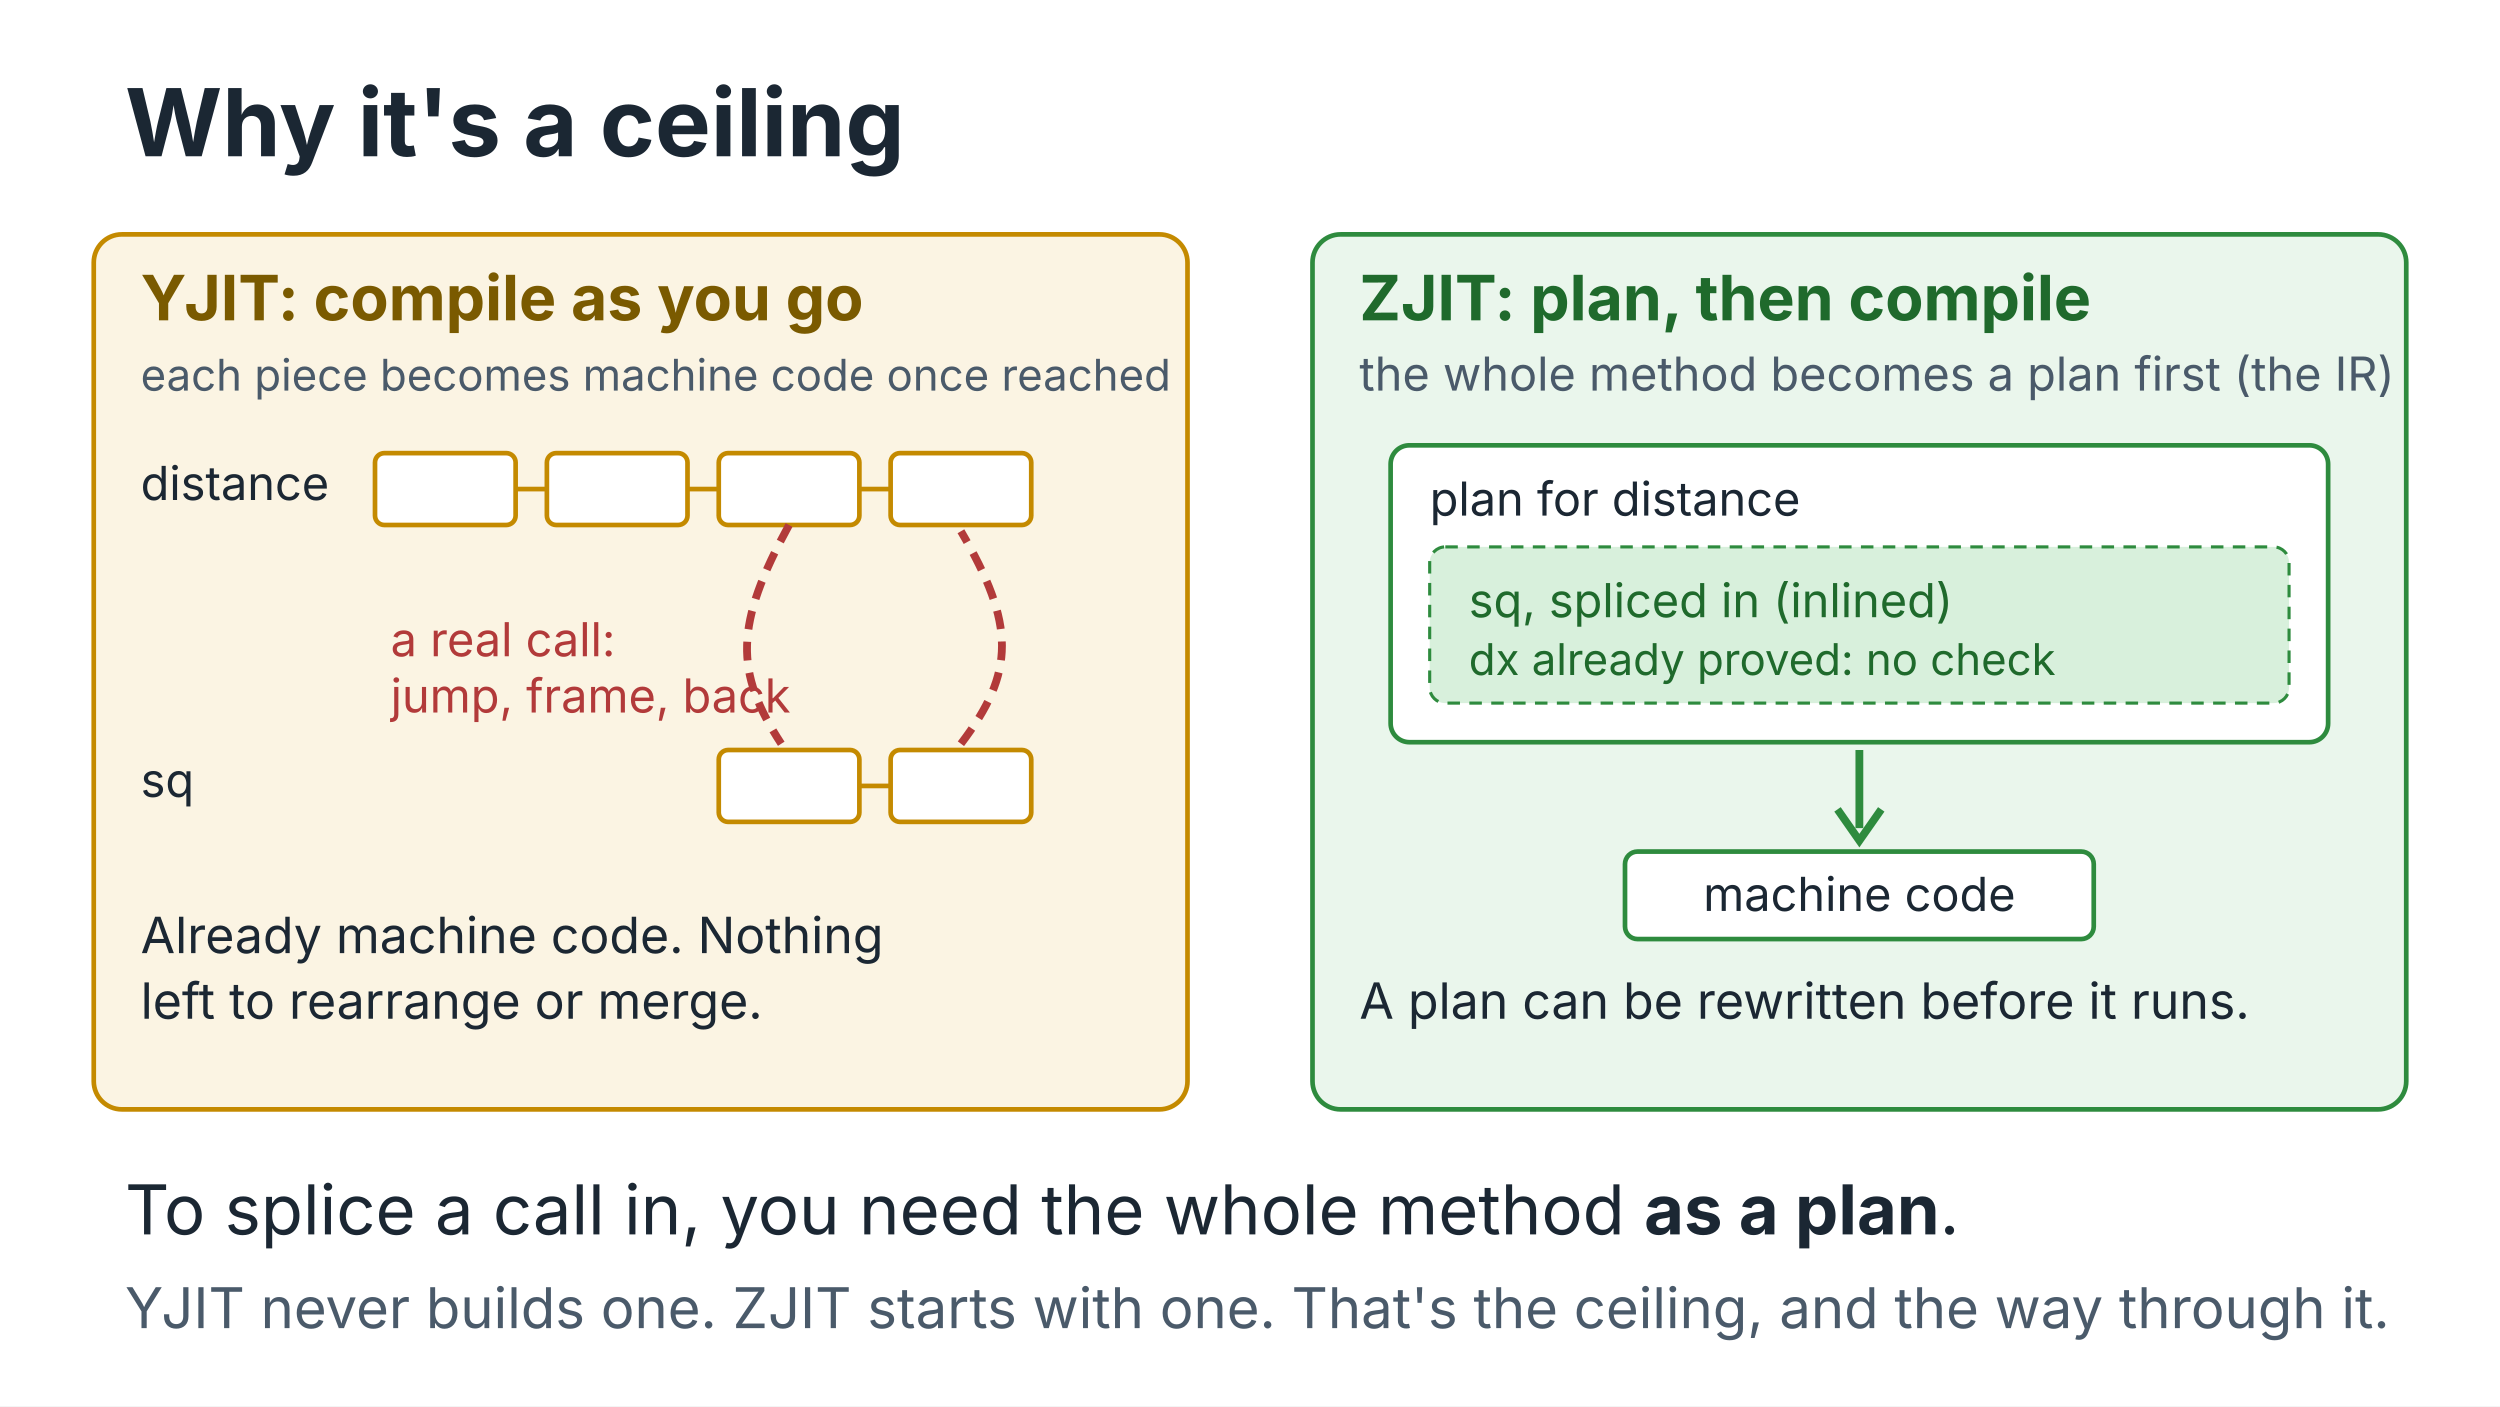
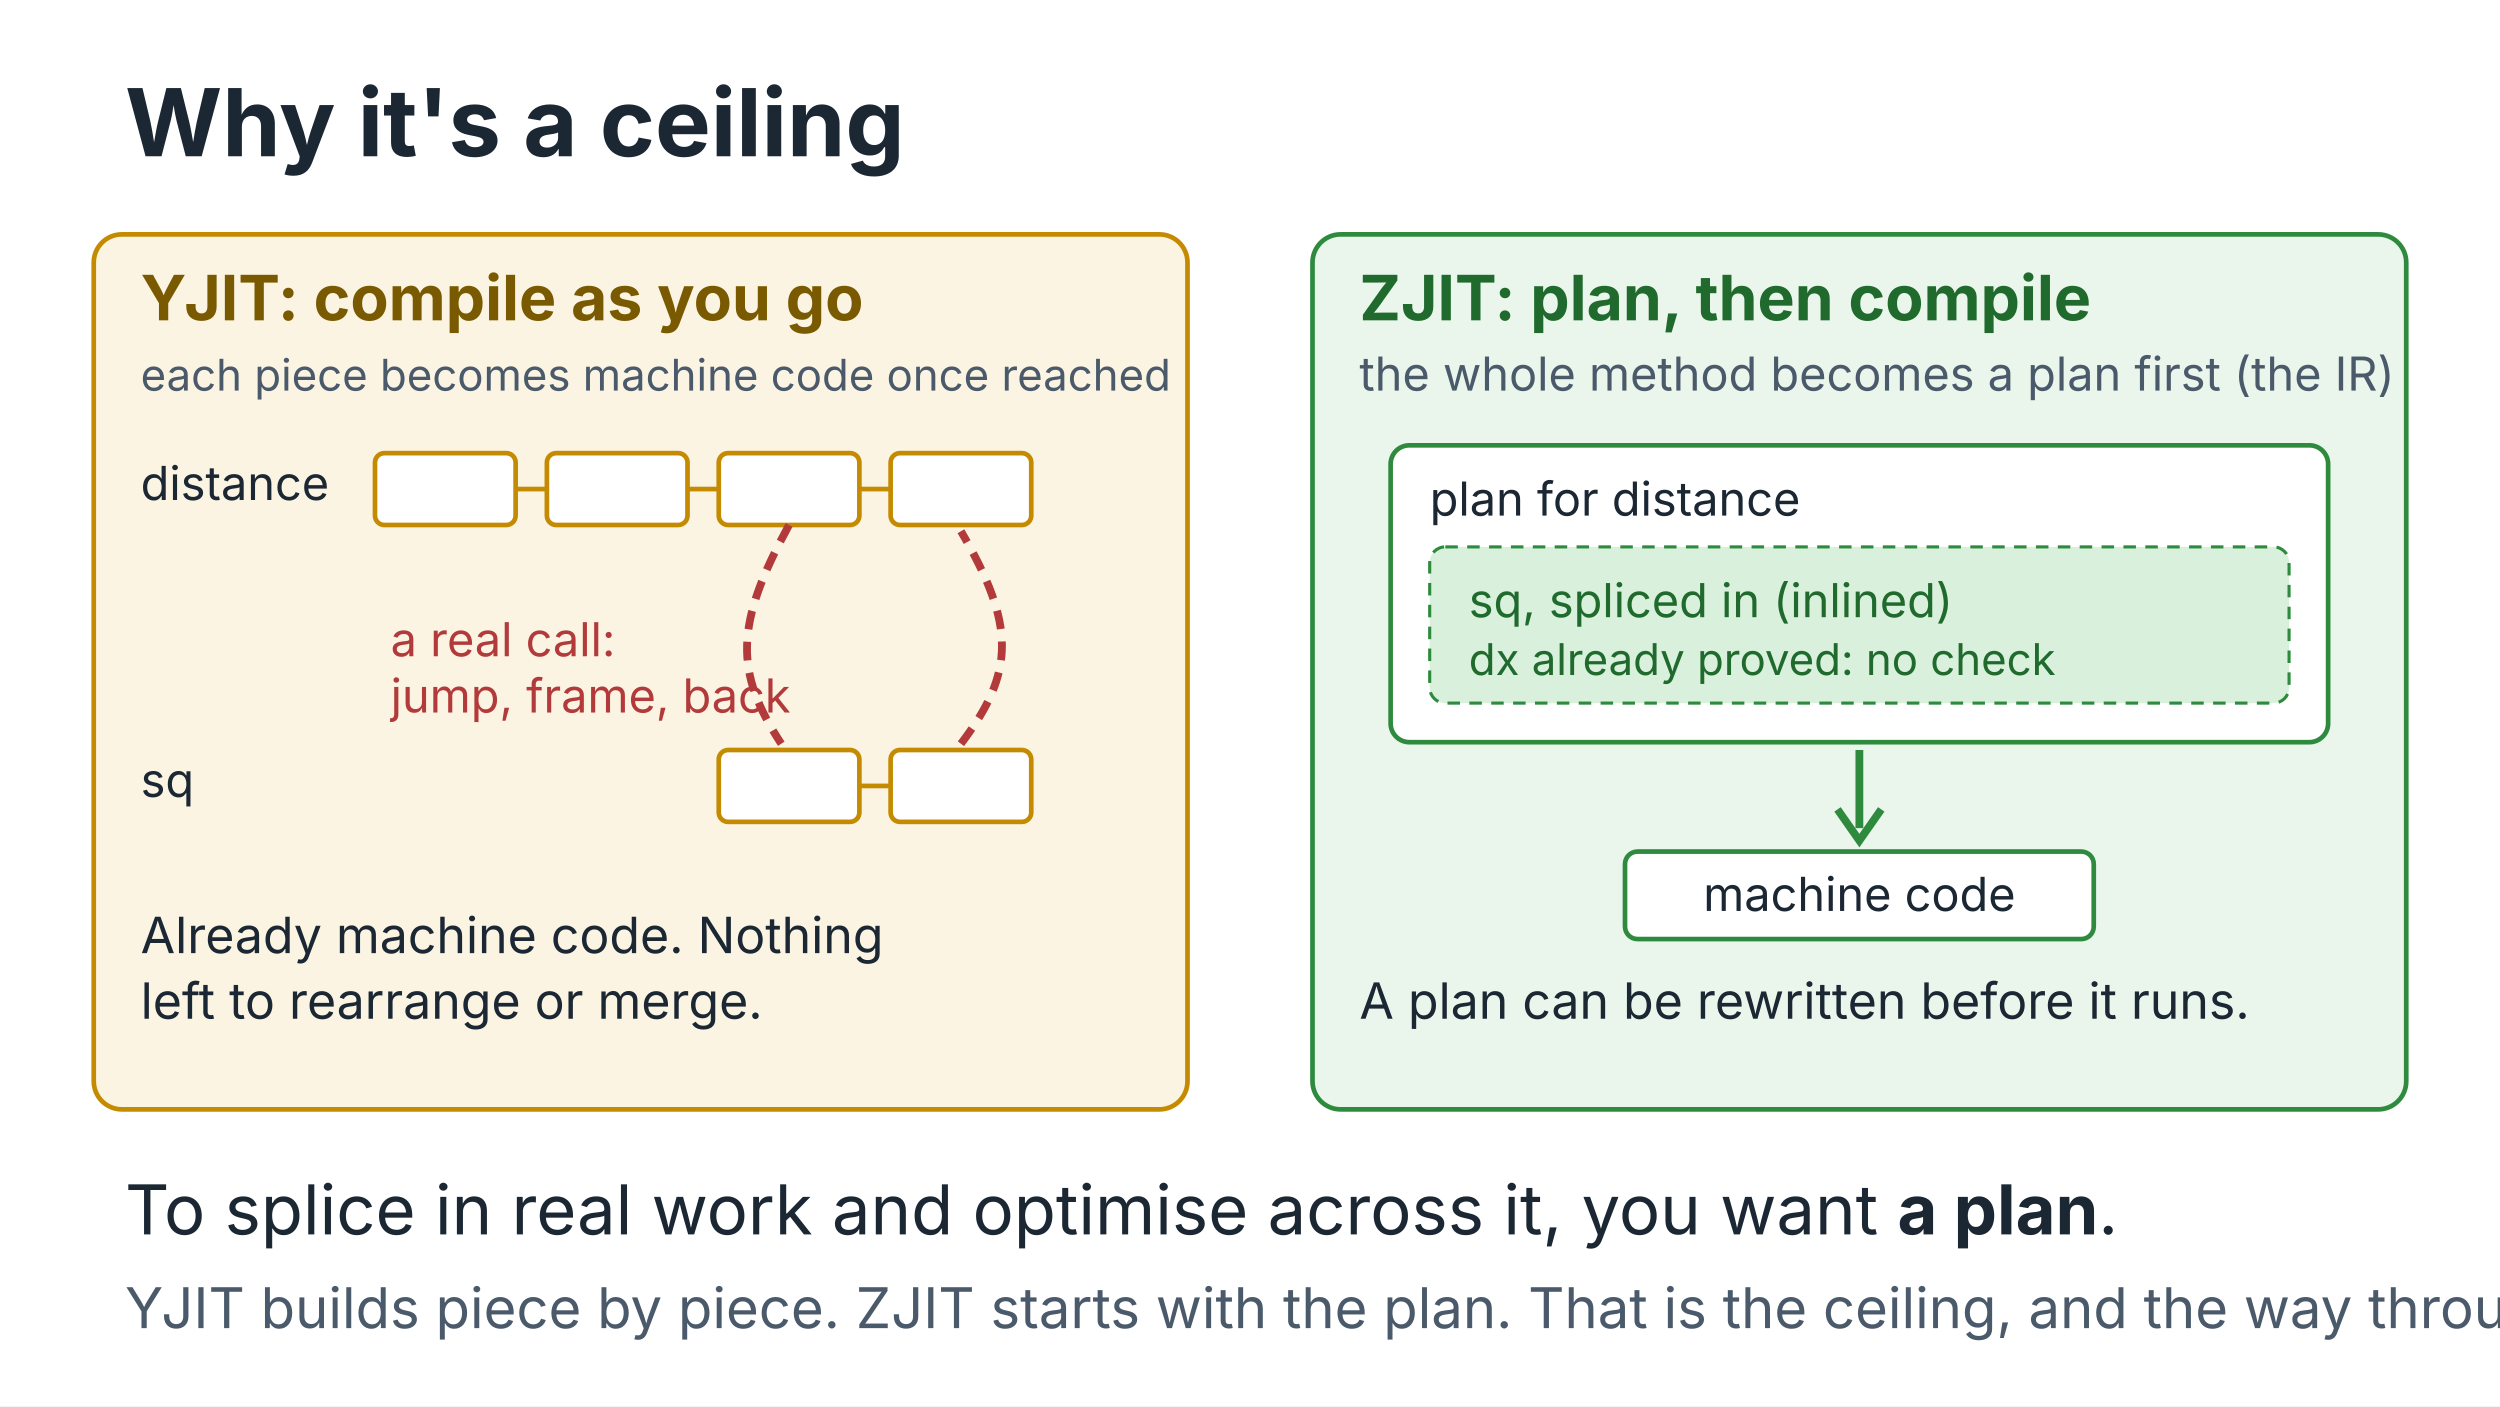
<svg xmlns="http://www.w3.org/2000/svg" viewBox="0 0 1600 900" font-family="system-ui, -apple-system, Segoe UI, sans-serif">
  <rect width="1600" height="900" fill="#ffffff" />
  <text x="80" y="100" font-size="60" font-weight="700" fill="#1b2733">Why it's a ceiling</text>
  <rect x="60" y="150" width="700" height="560" rx="18" fill="#fbf4e3" stroke="#c48a00" stroke-width="3" />
  <text x="90" y="205" font-size="40" font-weight="700" fill="#7a5a00">YJIT: compile as you go</text>
  <text x="90" y="250" font-size="28" fill="#4a5a6a">each piece becomes machine code once reached</text>
  <text x="90" y="320" font-size="30" fill="#1b2733">distance</text>
  <g fill="#ffffff" stroke="#c48a00" stroke-width="3">
    <rect x="240" y="290" width="90" height="46" rx="6" />
    <rect x="350" y="290" width="90" height="46" rx="6" />
    <rect x="460" y="290" width="90" height="46" rx="6" />
    <rect x="570" y="290" width="90" height="46" rx="6" />
  </g>
  <g stroke="#c48a00" stroke-width="3">
    <path d="M330 313 H350 M440 313 H460 M550 313 H570" />
  </g>
  <text x="90" y="510" font-size="30" fill="#1b2733">sq</text>
  <g fill="#ffffff" stroke="#c48a00" stroke-width="3">
    <rect x="460" y="480" width="90" height="46" rx="6" />
    <rect x="570" y="480" width="90" height="46" rx="6" />
  </g>
  <path d="M550 503 H570" stroke="#c48a00" stroke-width="3" />
  <path d="M505 336 C 470 400, 470 430, 500 476" stroke="#b23a3a" stroke-width="5" fill="none" stroke-dasharray="12 8" />
  <path d="M615 476 C 650 430, 650 400, 615 340" stroke="#b23a3a" stroke-width="5" fill="none" stroke-dasharray="12 8" />
  <text x="250" y="420" font-size="30" fill="#b23a3a">a real call:</text>
  <text x="250" y="456" font-size="30" fill="#b23a3a">jump, frame, back</text>
  <text x="90" y="610" font-size="32" fill="#1b2733">Already machine code. Nothing</text>
  <text x="90" y="652" font-size="32" fill="#1b2733">left to rearrange or merge.</text>
  <rect x="840" y="150" width="700" height="560" rx="18" fill="#eaf6ec" stroke="#2e8b3e" stroke-width="3" />
  <text x="870" y="205" font-size="40" font-weight="700" fill="#1f6a2c">ZJIT: plan, then compile</text>
  <text x="870" y="250" font-size="30" fill="#4a5a6a">the whole method becomes a plan first (the IR)</text>
  <rect x="890" y="285" width="600" height="190" rx="12" fill="#ffffff" stroke="#2e8b3e" stroke-width="3" />
  <text x="915" y="330" font-size="30" fill="#1b2733">plan for distance</text>
  <rect x="915" y="350" width="550" height="100" rx="10" fill="#d8f0dc" stroke="#2e8b3e" stroke-width="2" stroke-dasharray="8 6" />
  <text x="940" y="395" font-size="30" fill="#1f6a2c">sq, spliced in (inlined)</text>
  <text x="940" y="432" font-size="28" fill="#1f6a2c">dx already proved: no check</text>
  <path d="M1190 480 V530" stroke="#2e8b3e" stroke-width="5" />
  <path d="M1176 518 L1190 538 L1204 518" stroke="#2e8b3e" stroke-width="5" fill="none" />
  <rect x="1040" y="545" width="300" height="56" rx="8" fill="#ffffff" stroke="#2e8b3e" stroke-width="3" />
  <text x="1190" y="583" font-size="30" text-anchor="middle" fill="#1b2733">machine code</text>
  <text x="870" y="652" font-size="32" fill="#1b2733">A plan can be rewritten before it runs.</text>
-   <text x="80" y="790" font-size="44" fill="#1b2733">To splice a call in, you need the whole method <tspan font-weight="700">as a plan</tspan>.</text>
-   <text x="80" y="850" font-size="36" fill="#4a5a6a">YJIT never builds one. ZJIT starts with one. That's the ceiling, and the way through it.</text>
+   <text x="80" y="790" font-size="44" fill="#1b2733">To splice in real work and optimise across it, you want <tspan font-weight="700">a plan</tspan>.</text>
+   <text x="80" y="850" font-size="36" fill="#4a5a6a">YJIT builds piece by piece. ZJIT starts with the plan. That is the ceiling, and the way through it.</text>
</svg>
